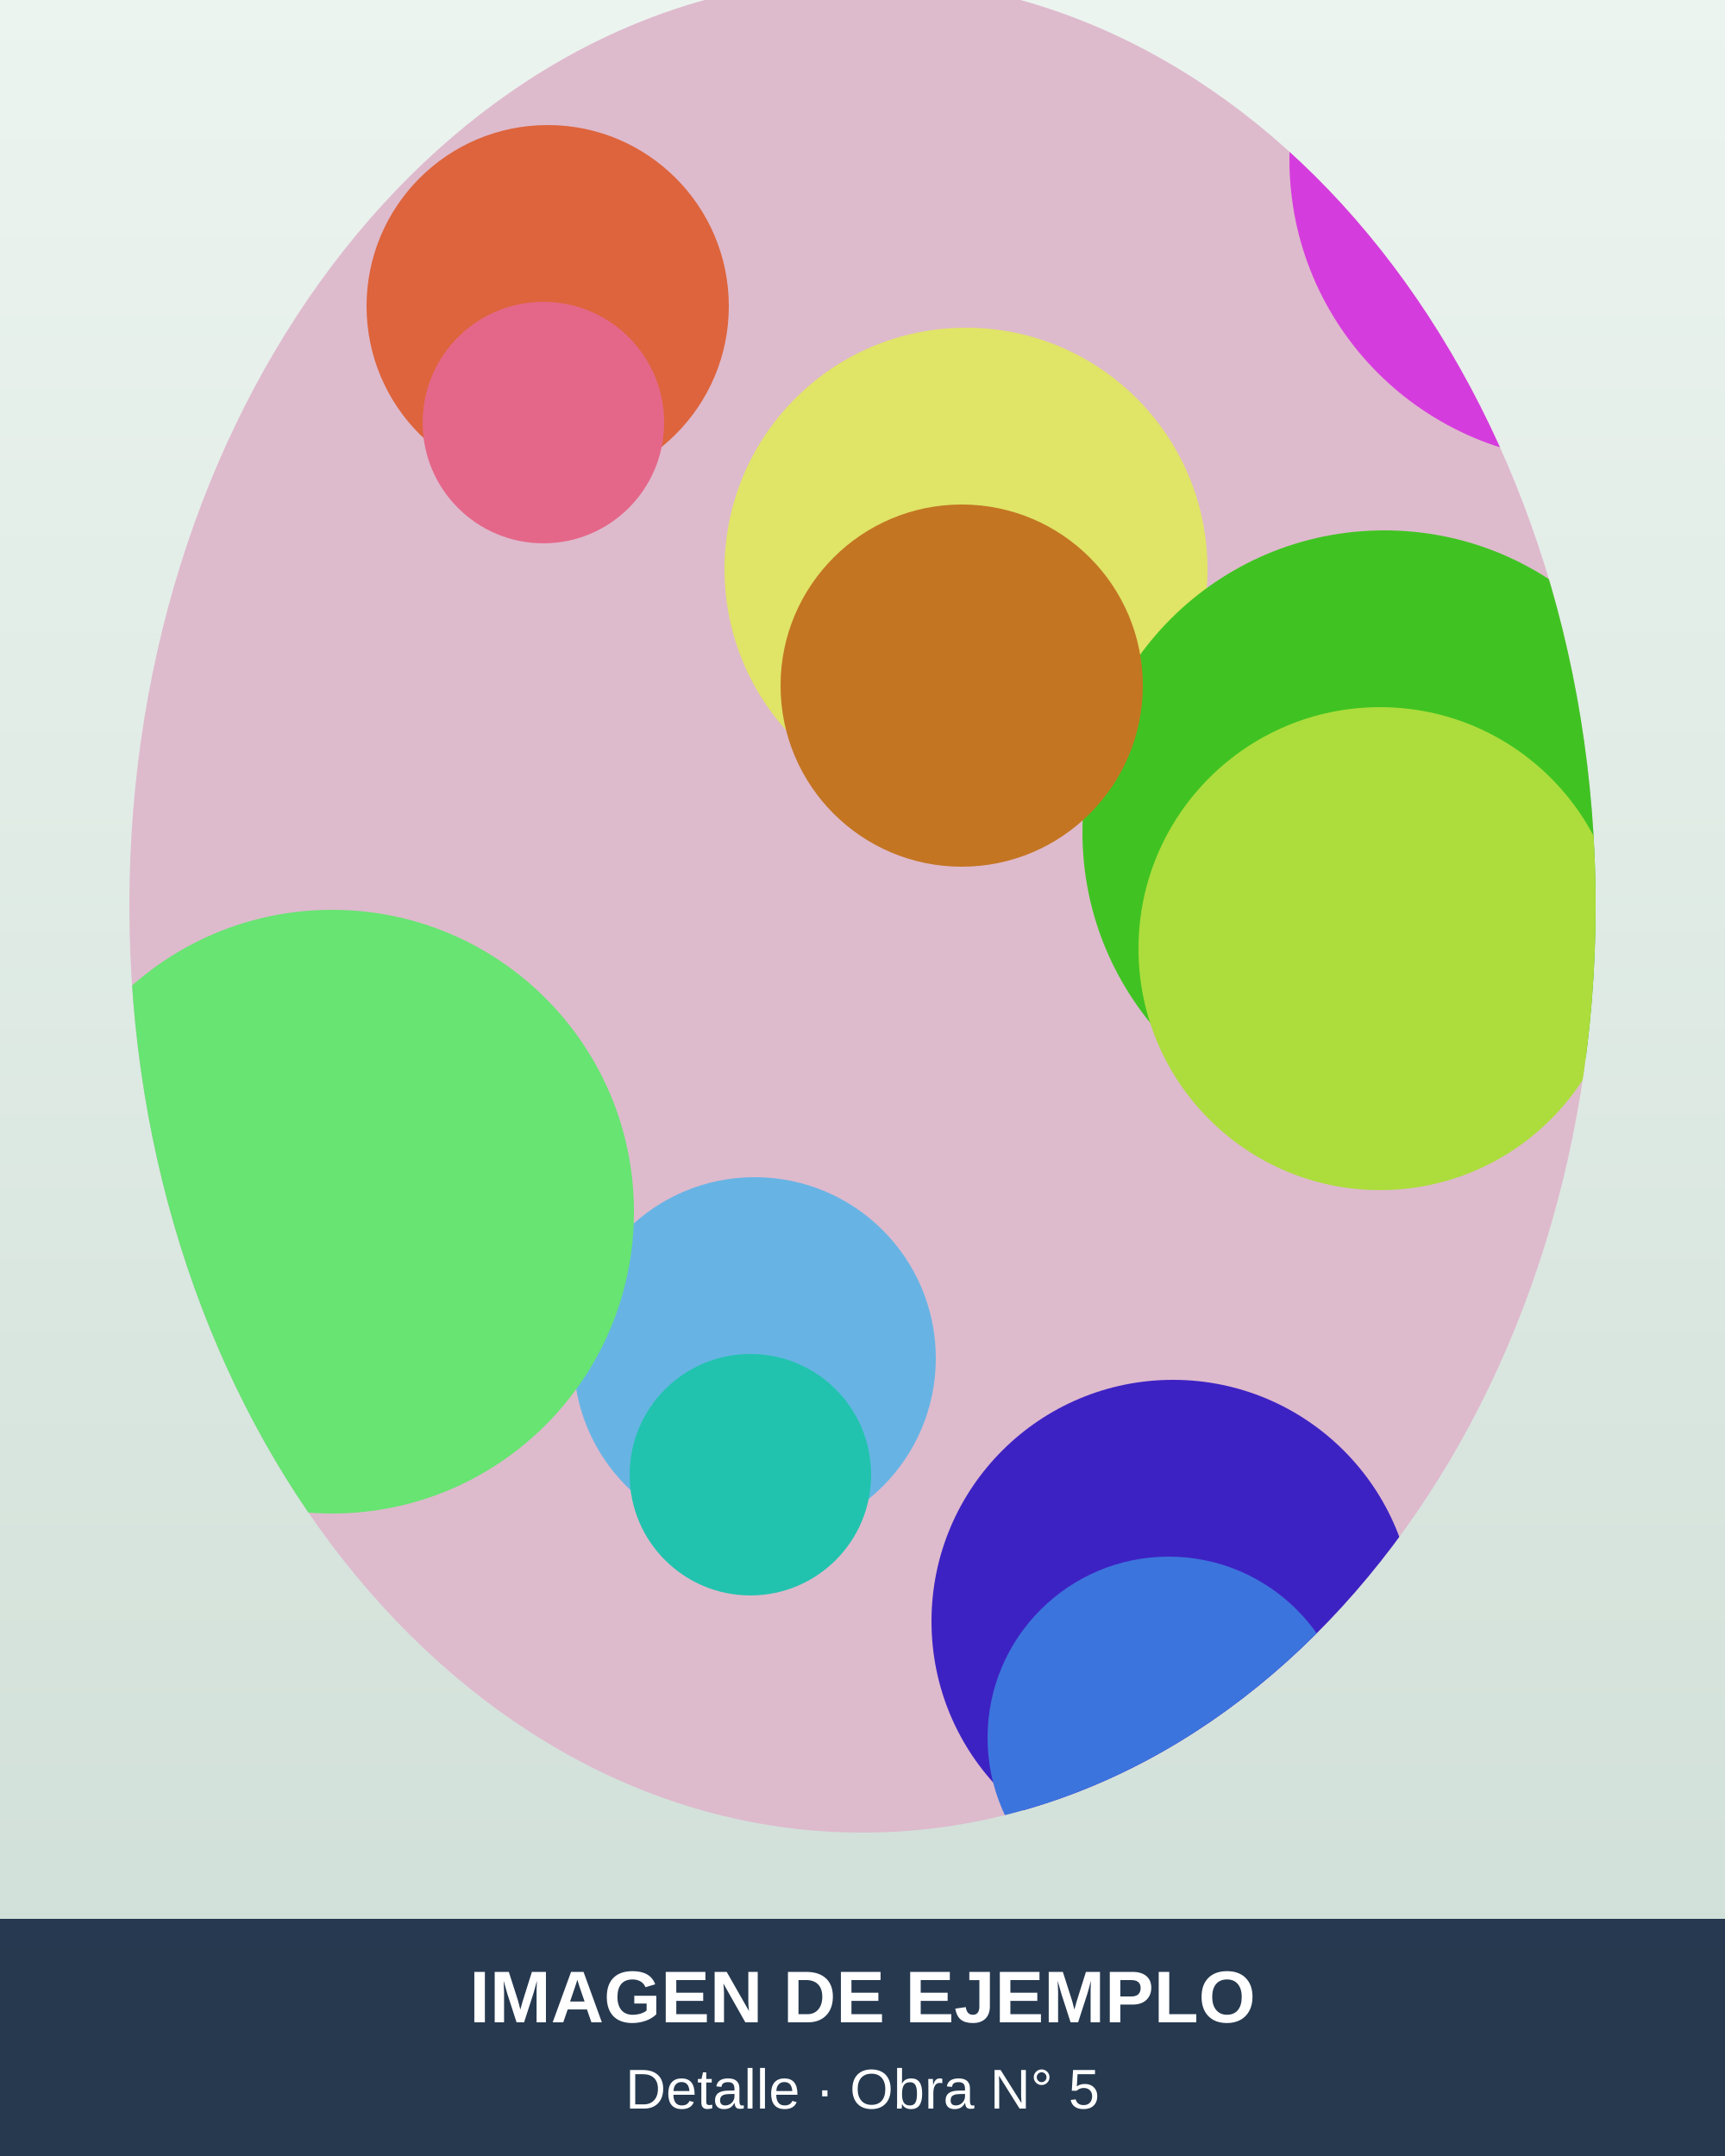
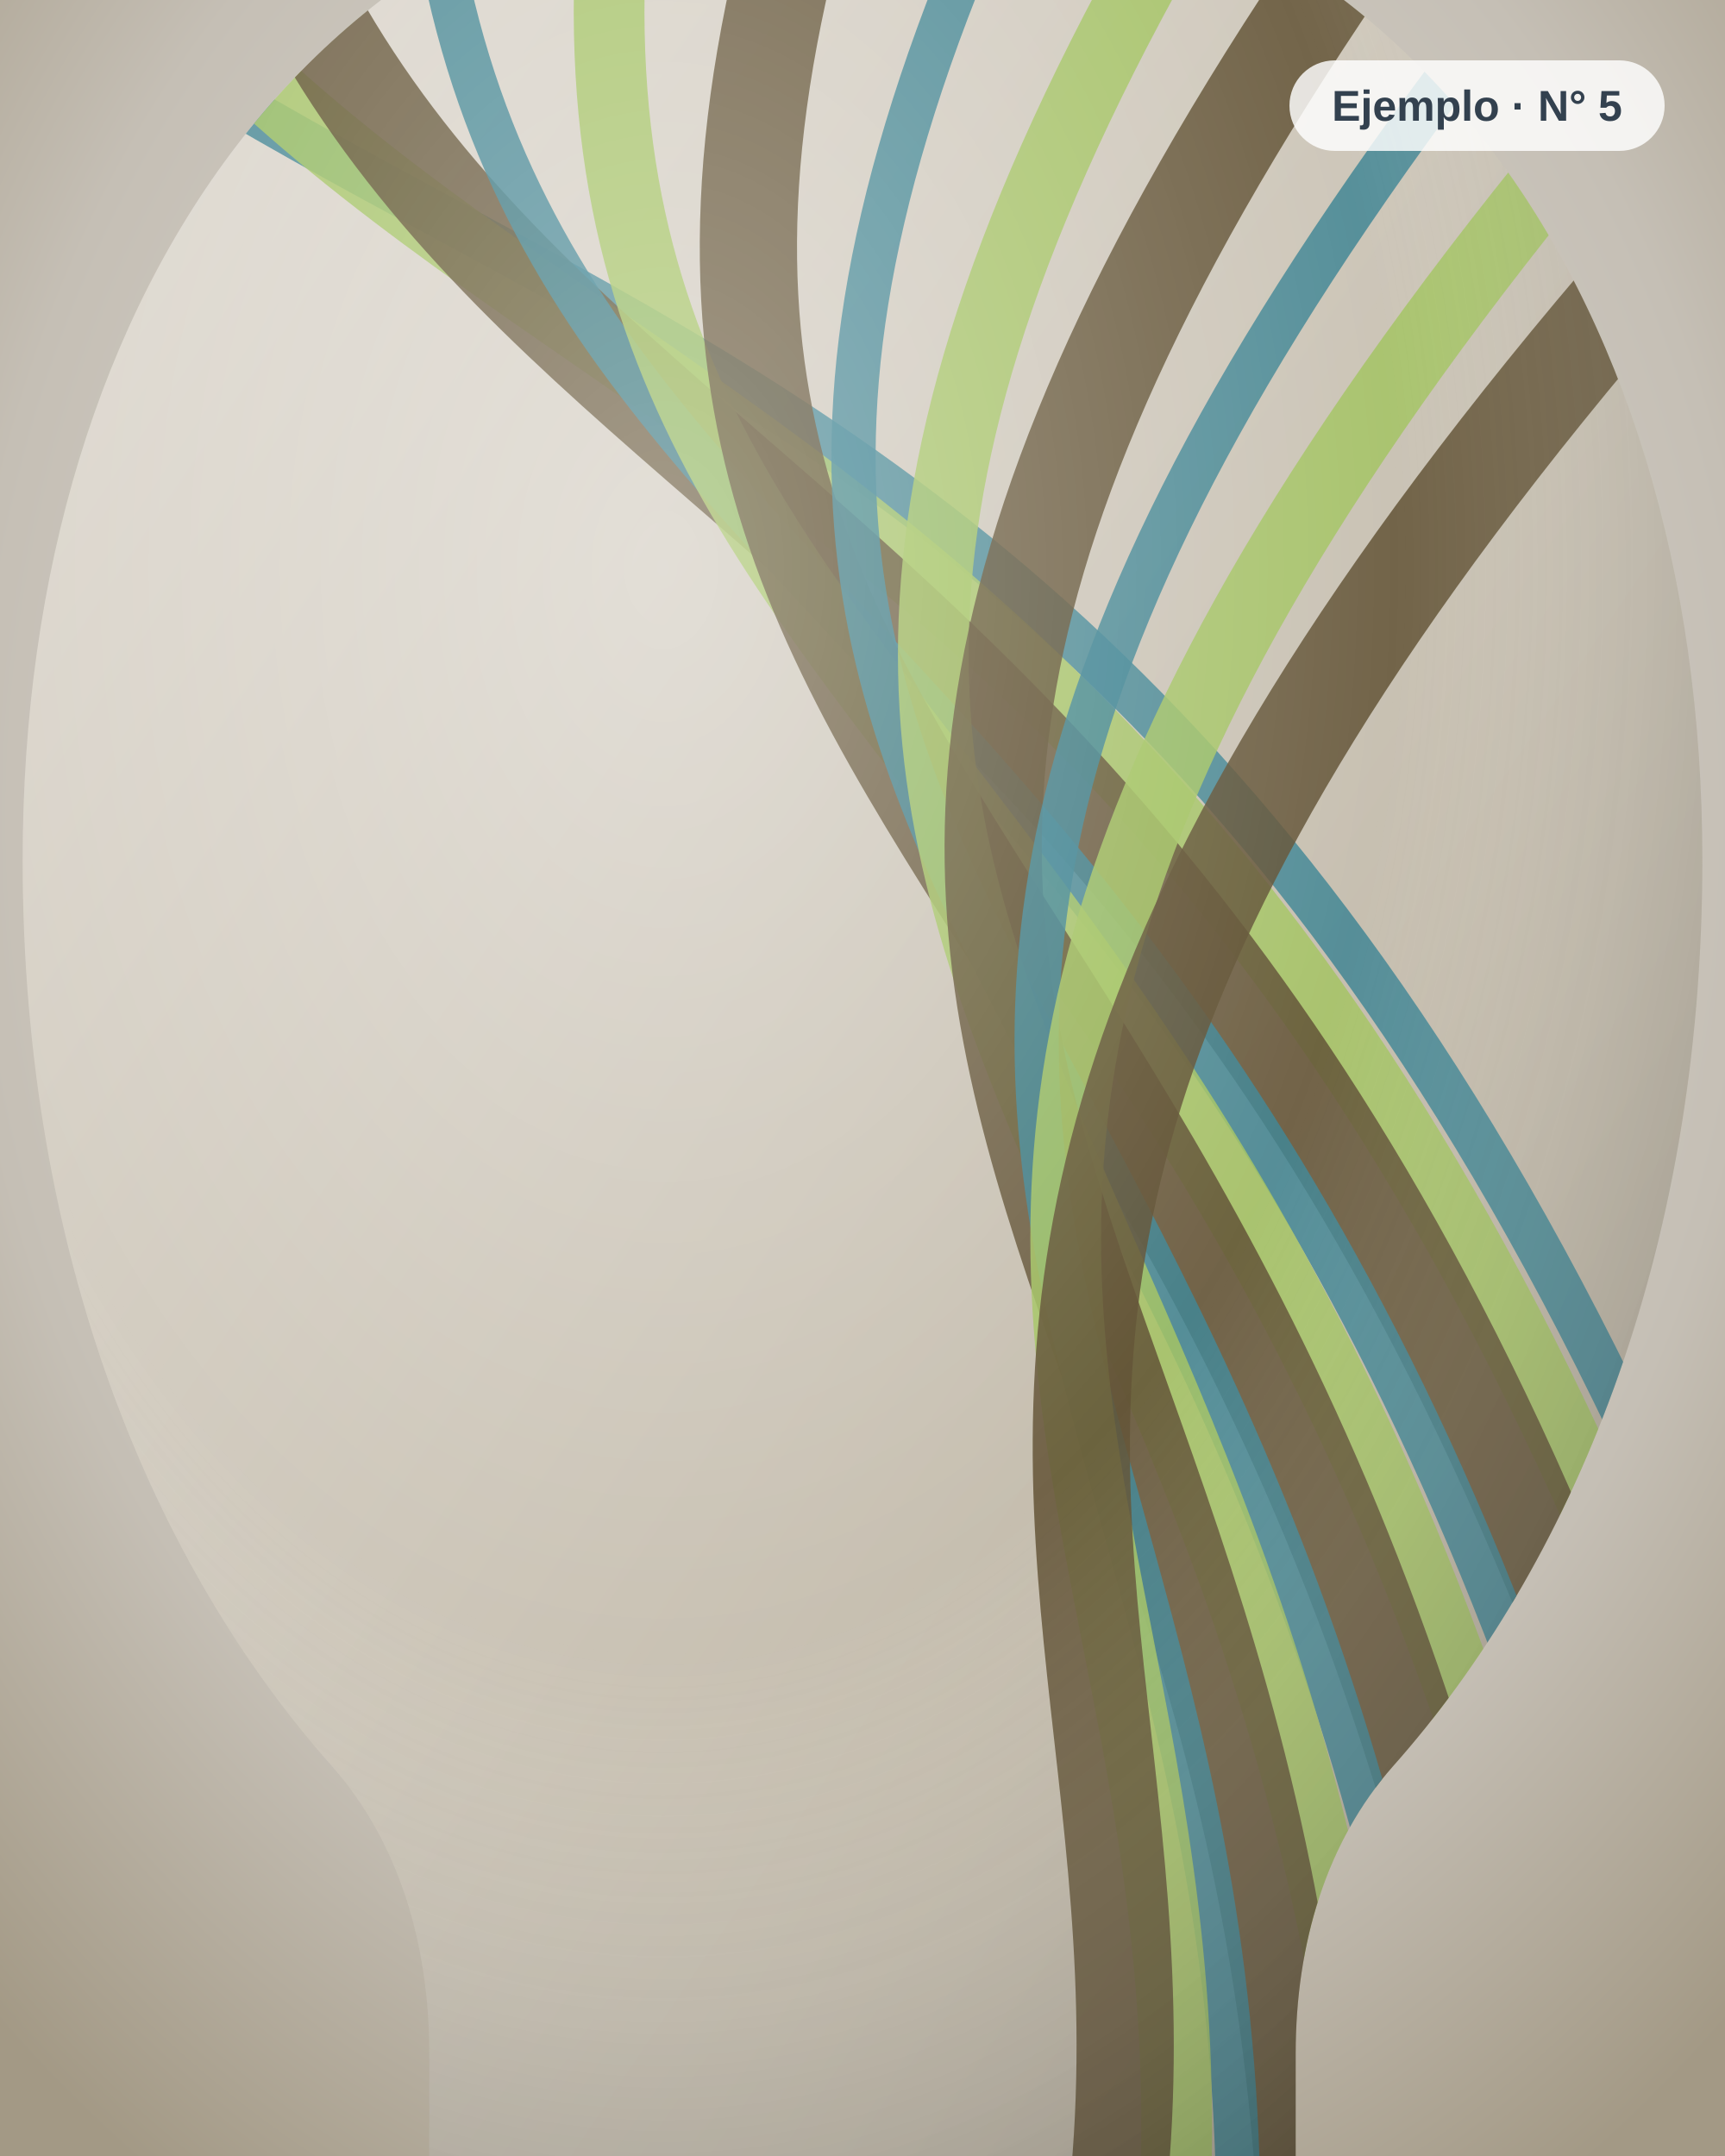
<svg xmlns="http://www.w3.org/2000/svg" viewBox="0 0 800 1000" width="800" height="1000">
  <defs>
-     <linearGradient id="f5" x1="0" y1="0" x2="0" y2="1">
-       <stop offset="0" stop-color="hsl(148 25% 94%)" />
-       <stop offset="1" stop-color="hsl(148 20% 84%)" />
+     <radialGradient id="fondoo5d" cx="50%" cy="38%" r="75%">
+       <stop offset="0" stop-color="hsl(40 14% 88% / 1)" />
+       <stop offset="0.7" stop-color="hsl(40 12% 74% / 1)" />
+       <stop offset="1" stop-color="hsl(40 14% 58% / 1)" />
+     </radialGradient>
+     <linearGradient id="pielo5d" x1="0" y1="0" x2="1" y2="1">
+       <stop offset="0" stop-color="hsl(40 18% 86% / 1)" />
+       <stop offset="1" stop-color="hsl(40 16% 66% / 1)" />
    </linearGradient>
-     <clipPath id="c5">
-       <ellipse cx="400" cy="420" rx="170" ry="215" />
+     <radialGradient id="luzo5d" cx="38%" cy="30%" r="80%">
+       <stop offset="0" stop-color="#ffffff" stop-opacity="0.35" />
+       <stop offset="0.55" stop-color="#ffffff" stop-opacity="0" />
+       <stop offset="1" stop-color="#000000" stop-opacity="0.32" />
+     </radialGradient>
+     <linearGradient id="pedestalo5d" x1="0" y1="0" x2="1" y2="0">
+       <stop offset="0" stop-color="hsl(40 6% 84% / 1)" />
+       <stop offset="0.45" stop-color="hsl(40 6% 95% / 1)" />
+       <stop offset="1" stop-color="hsl(40 6% 76% / 1)" />
+     </linearGradient>
+     <clipPath id="clipo5d">
+       <path d="M400 150 C 520 150 590 250 590 380 C 590 470 560 540 520 585 C 505 602 498 625 498 650 L 498 700 L 302 700 L 302 650 C 302 625 295 602 280 585 C 240 540 210 470 210 380 C 210 250 280 150 400 150 Z" />
    </clipPath>
+     <filter id="bluro5d" x="-20%" y="-200%" width="140%" height="500%">
+       <feGaussianBlur stdDeviation="14" />
+     </filter>
  </defs>
-   <rect width="800" height="1000" fill="url(#f5)" />
-   <g transform="translate(-400 -420) scale(2)">
-     <g clip-path="url(#c5)">
-       <rect width="800" height="1000" fill="hsl(328 35% 80%)" />
-       <circle cx="230" cy="220" r="28" fill="hsl(328 70% 45%)" />
-       <circle cx="327" cy="281" r="42" fill="hsl(15 70% 55%)" />
-       <circle cx="424" cy="342" r="56" fill="hsl(62 70% 65%)" />
-       <circle cx="521" cy="403" r="70" fill="hsl(109 70% 45%)" />
-       <circle cx="278" cy="464" r="28" fill="hsl(156 70% 55%)" />
-       <circle cx="375" cy="525" r="42" fill="hsl(203 70% 65%)" />
-       <circle cx="472" cy="586" r="56" fill="hsl(250 70% 45%)" />
-       <circle cx="569" cy="247" r="70" fill="hsl(297 70% 55%)" />
-       <circle cx="326" cy="308" r="28" fill="hsl(344 70% 65%)" />
-       <circle cx="423" cy="369" r="42" fill="hsl(31 70% 45%)" />
-       <circle cx="520" cy="430" r="56" fill="hsl(78 70% 55%)" />
-       <circle cx="277" cy="491" r="70" fill="hsl(125 70% 65%)" />
-       <circle cx="374" cy="552" r="28" fill="hsl(172 70% 45%)" />
-       <circle cx="471" cy="613" r="42" fill="hsl(219 70% 55%)" />
+   <rect width="800" height="1000" fill="url(#fondoo5d)" />
+   <g transform="translate(-420 -380) scale(2.05)">
+     <path d="M400 150 C 520 150 590 250 590 380 C 590 470 560 540 520 585 C 505 602 498 625 498 650 L 498 700 L 302 700 L 302 650 C 302 625 295 602 280 585 C 240 540 210 470 210 380 C 210 250 280 150 400 150 Z" fill="url(#pielo5d)" />
+     <g clip-path="url(#clipo5d)">
+       <path d="M150 120 C 300 300, 520 200, 660 760" stroke="hsl(190 38% 42% / 1)" stroke-width="10" fill="none" stroke-linecap="round" opacity="0.85" />
+       <path d="M200 120 C 300 318, 520 230, 640 760" stroke="hsl(80 45% 58% / 1)" stroke-width="16" fill="none" stroke-linecap="round" opacity="0.85" />
+       <path d="M250 120 C 300 336, 520 260, 620 760" stroke="hsl(40 30% 30% / 1)" stroke-width="22" fill="none" stroke-linecap="round" opacity="0.85" />
+       <path d="M300 120 C 300 354, 520 290, 600 760" stroke="hsl(190 38% 42% / 1)" stroke-width="10" fill="none" stroke-linecap="round" opacity="0.85" />
+       <path d="M350 120 C 300 372, 520 320, 580 760" stroke="hsl(80 45% 58% / 1)" stroke-width="16" fill="none" stroke-linecap="round" opacity="0.85" />
+       <path d="M400 120 C 300 390, 520 350, 560 760" stroke="hsl(40 30% 30% / 1)" stroke-width="22" fill="none" stroke-linecap="round" opacity="0.85" />
+       <path d="M450 120 C 300 408, 520 380, 540 760" stroke="hsl(190 38% 42% / 1)" stroke-width="10" fill="none" stroke-linecap="round" opacity="0.85" />
+       <path d="M500 120 C 300 426, 520 410, 520 760" stroke="hsl(80 45% 58% / 1)" stroke-width="16" fill="none" stroke-linecap="round" opacity="0.85" />
+       <path d="M550 120 C 300 444, 520 440, 500 760" stroke="hsl(40 30% 30% / 1)" stroke-width="22" fill="none" stroke-linecap="round" opacity="0.85" />
+       <path d="M600 120 C 300 462, 520 470, 480 760" stroke="hsl(190 38% 42% / 1)" stroke-width="10" fill="none" stroke-linecap="round" opacity="0.85" />
+       <path d="M650 120 C 300 480, 520 500, 460 760" stroke="hsl(80 45% 58% / 1)" stroke-width="16" fill="none" stroke-linecap="round" opacity="0.85" />
+       <path d="M700 120 C 300 498, 520 530, 440 760" stroke="hsl(40 30% 30% / 1)" stroke-width="22" fill="none" stroke-linecap="round" opacity="0.85" />
    </g>
+     <path d="M400 150 C 520 150 590 250 590 380 C 590 470 560 540 520 585 C 505 602 498 625 498 650 L 498 700 L 302 700 L 302 650 C 302 625 295 602 280 585 C 240 540 210 470 210 380 C 210 250 280 150 400 150 Z" fill="url(#luzo5d)" />
  </g>
-   <rect x="0" y="890" width="800" height="110" fill="#10233d" opacity="0.88" />
-   <text x="400" y="938" text-anchor="middle" font-family="Segoe UI, Arial, sans-serif" font-size="34" font-weight="800" fill="#ffffff">IMAGEN DE EJEMPLO</text>
-   <text x="400" y="978" text-anchor="middle" font-family="Segoe UI, Arial, sans-serif" font-size="26" fill="#ffffff">Detalle · Obra N° 5</text>
+   <g font-family="Segoe UI, Arial, sans-serif">
+     <rect x="598" y="28" width="174" height="42" rx="21" fill="#ffffff" fill-opacity="0.82" />
+     <text x="685" y="56" text-anchor="middle" font-size="20" font-weight="700" fill="#33414f">Ejemplo · N° 5</text>
+   </g>
</svg>
